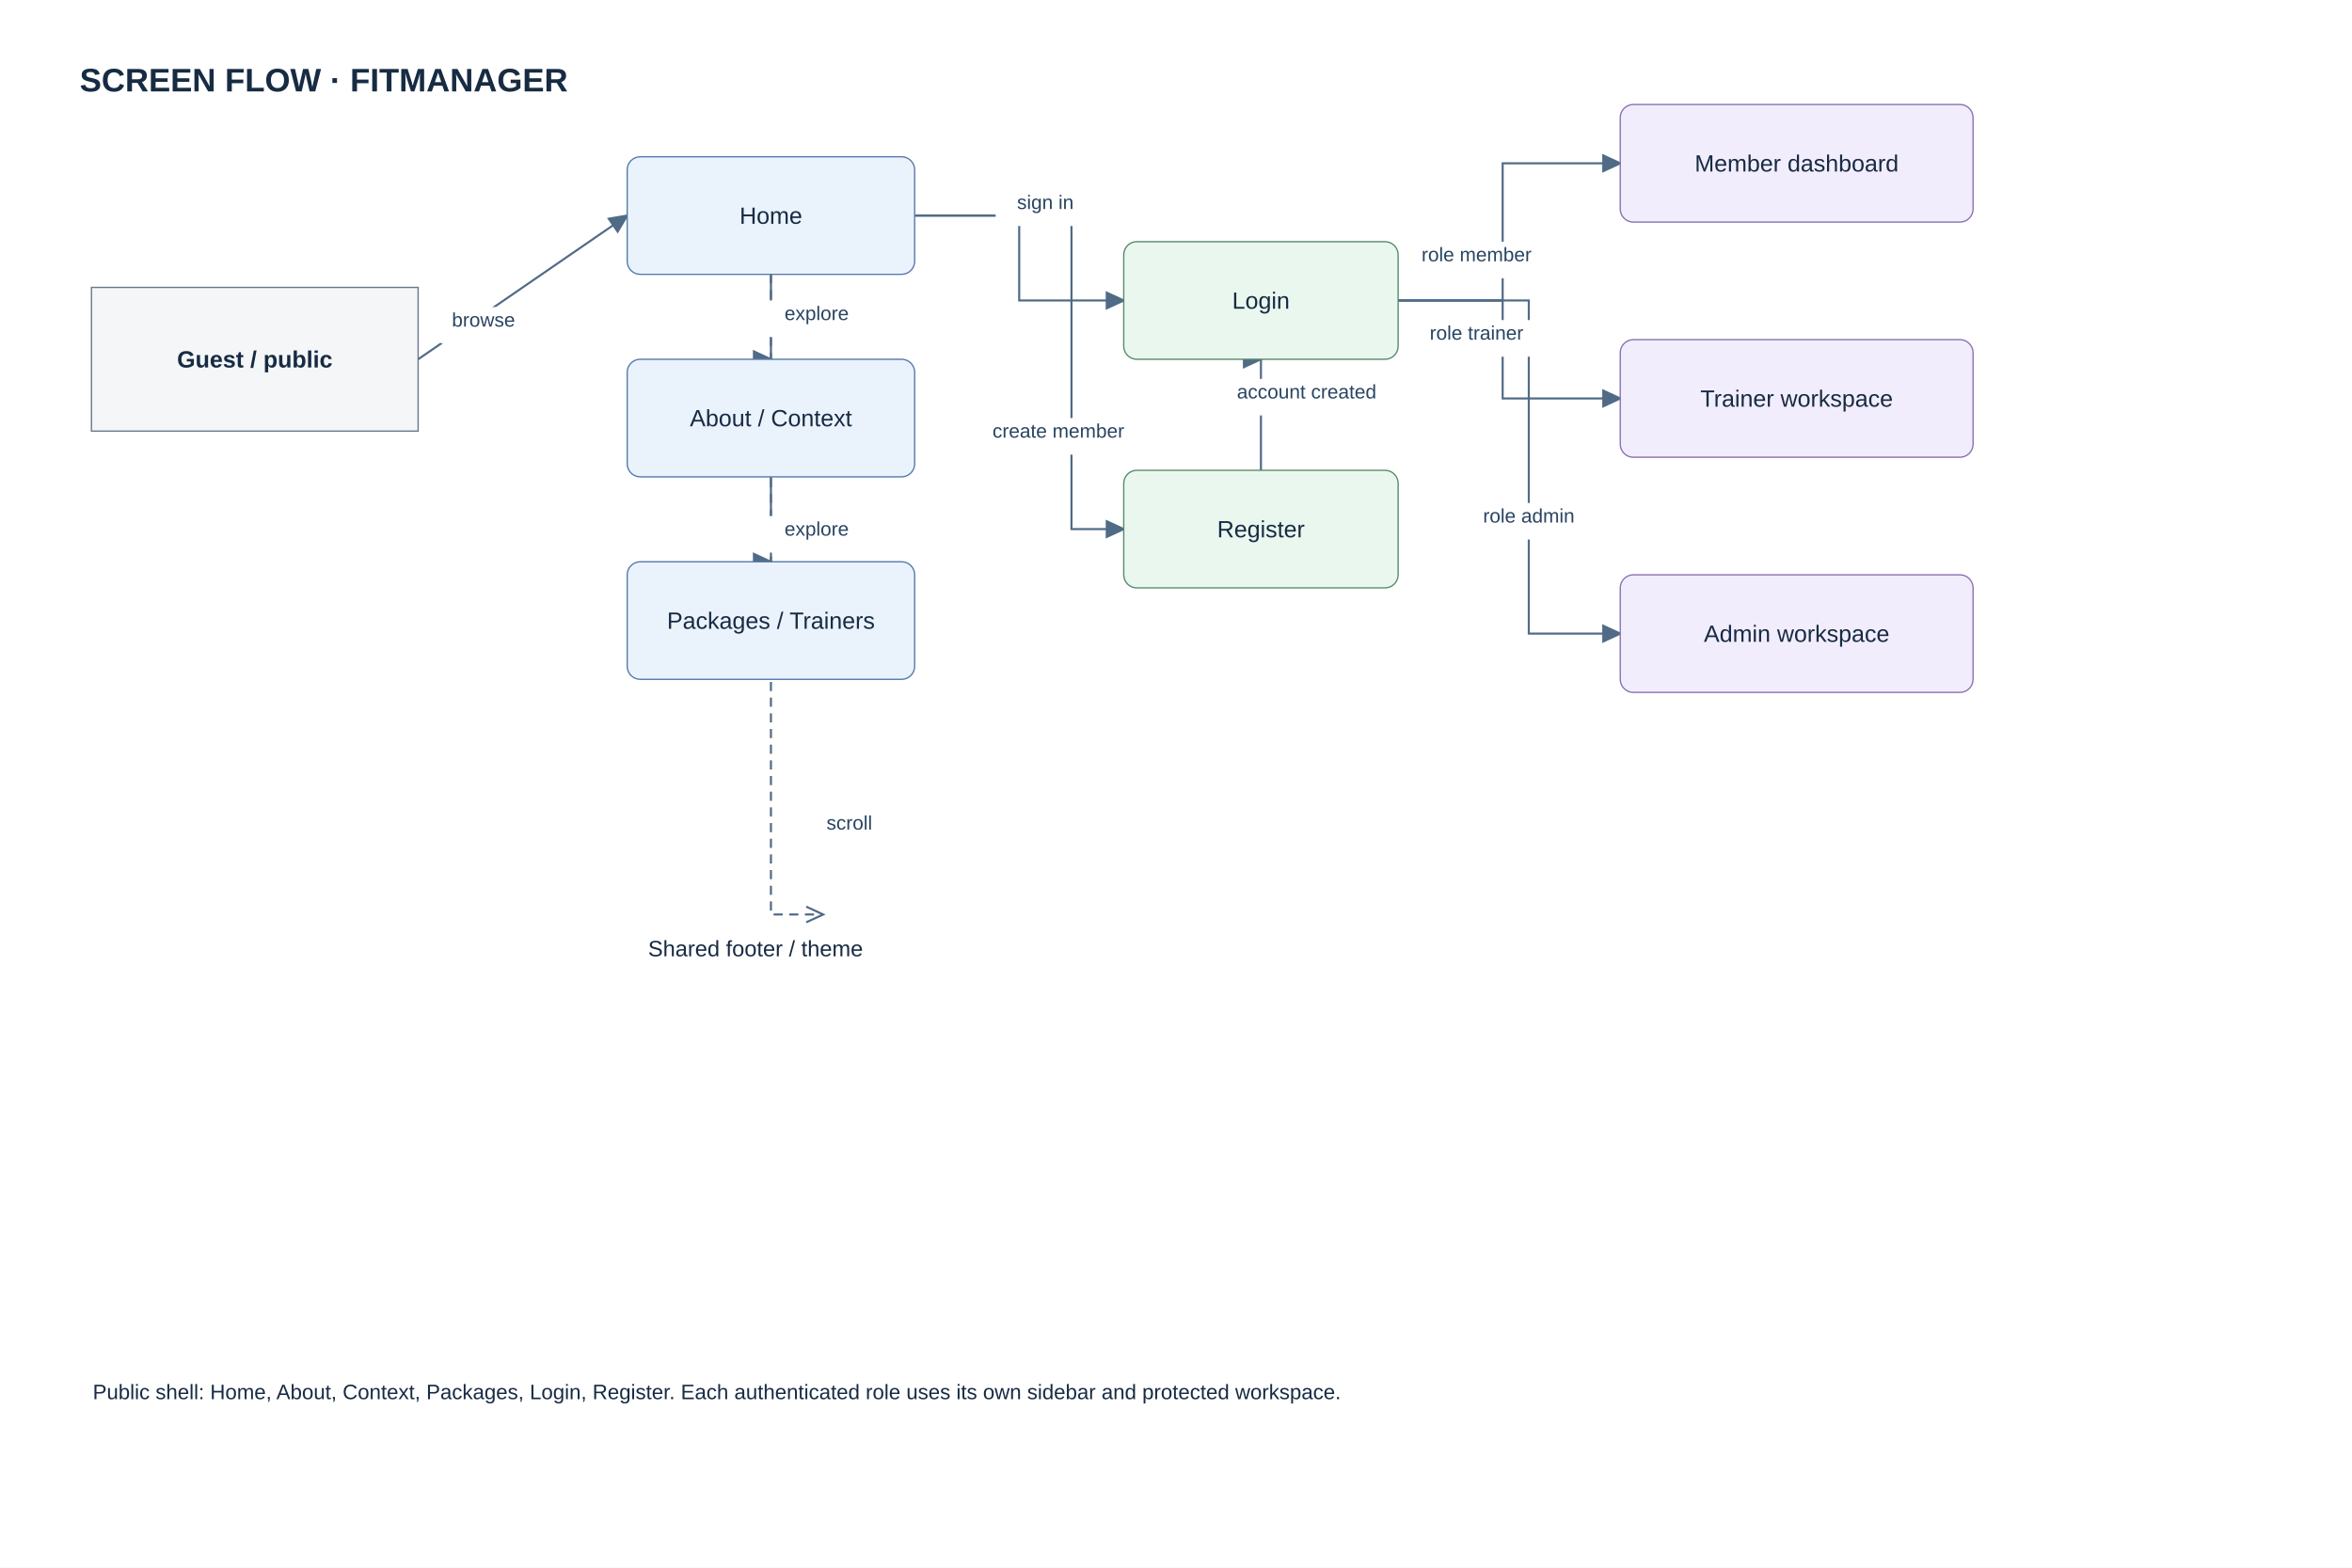
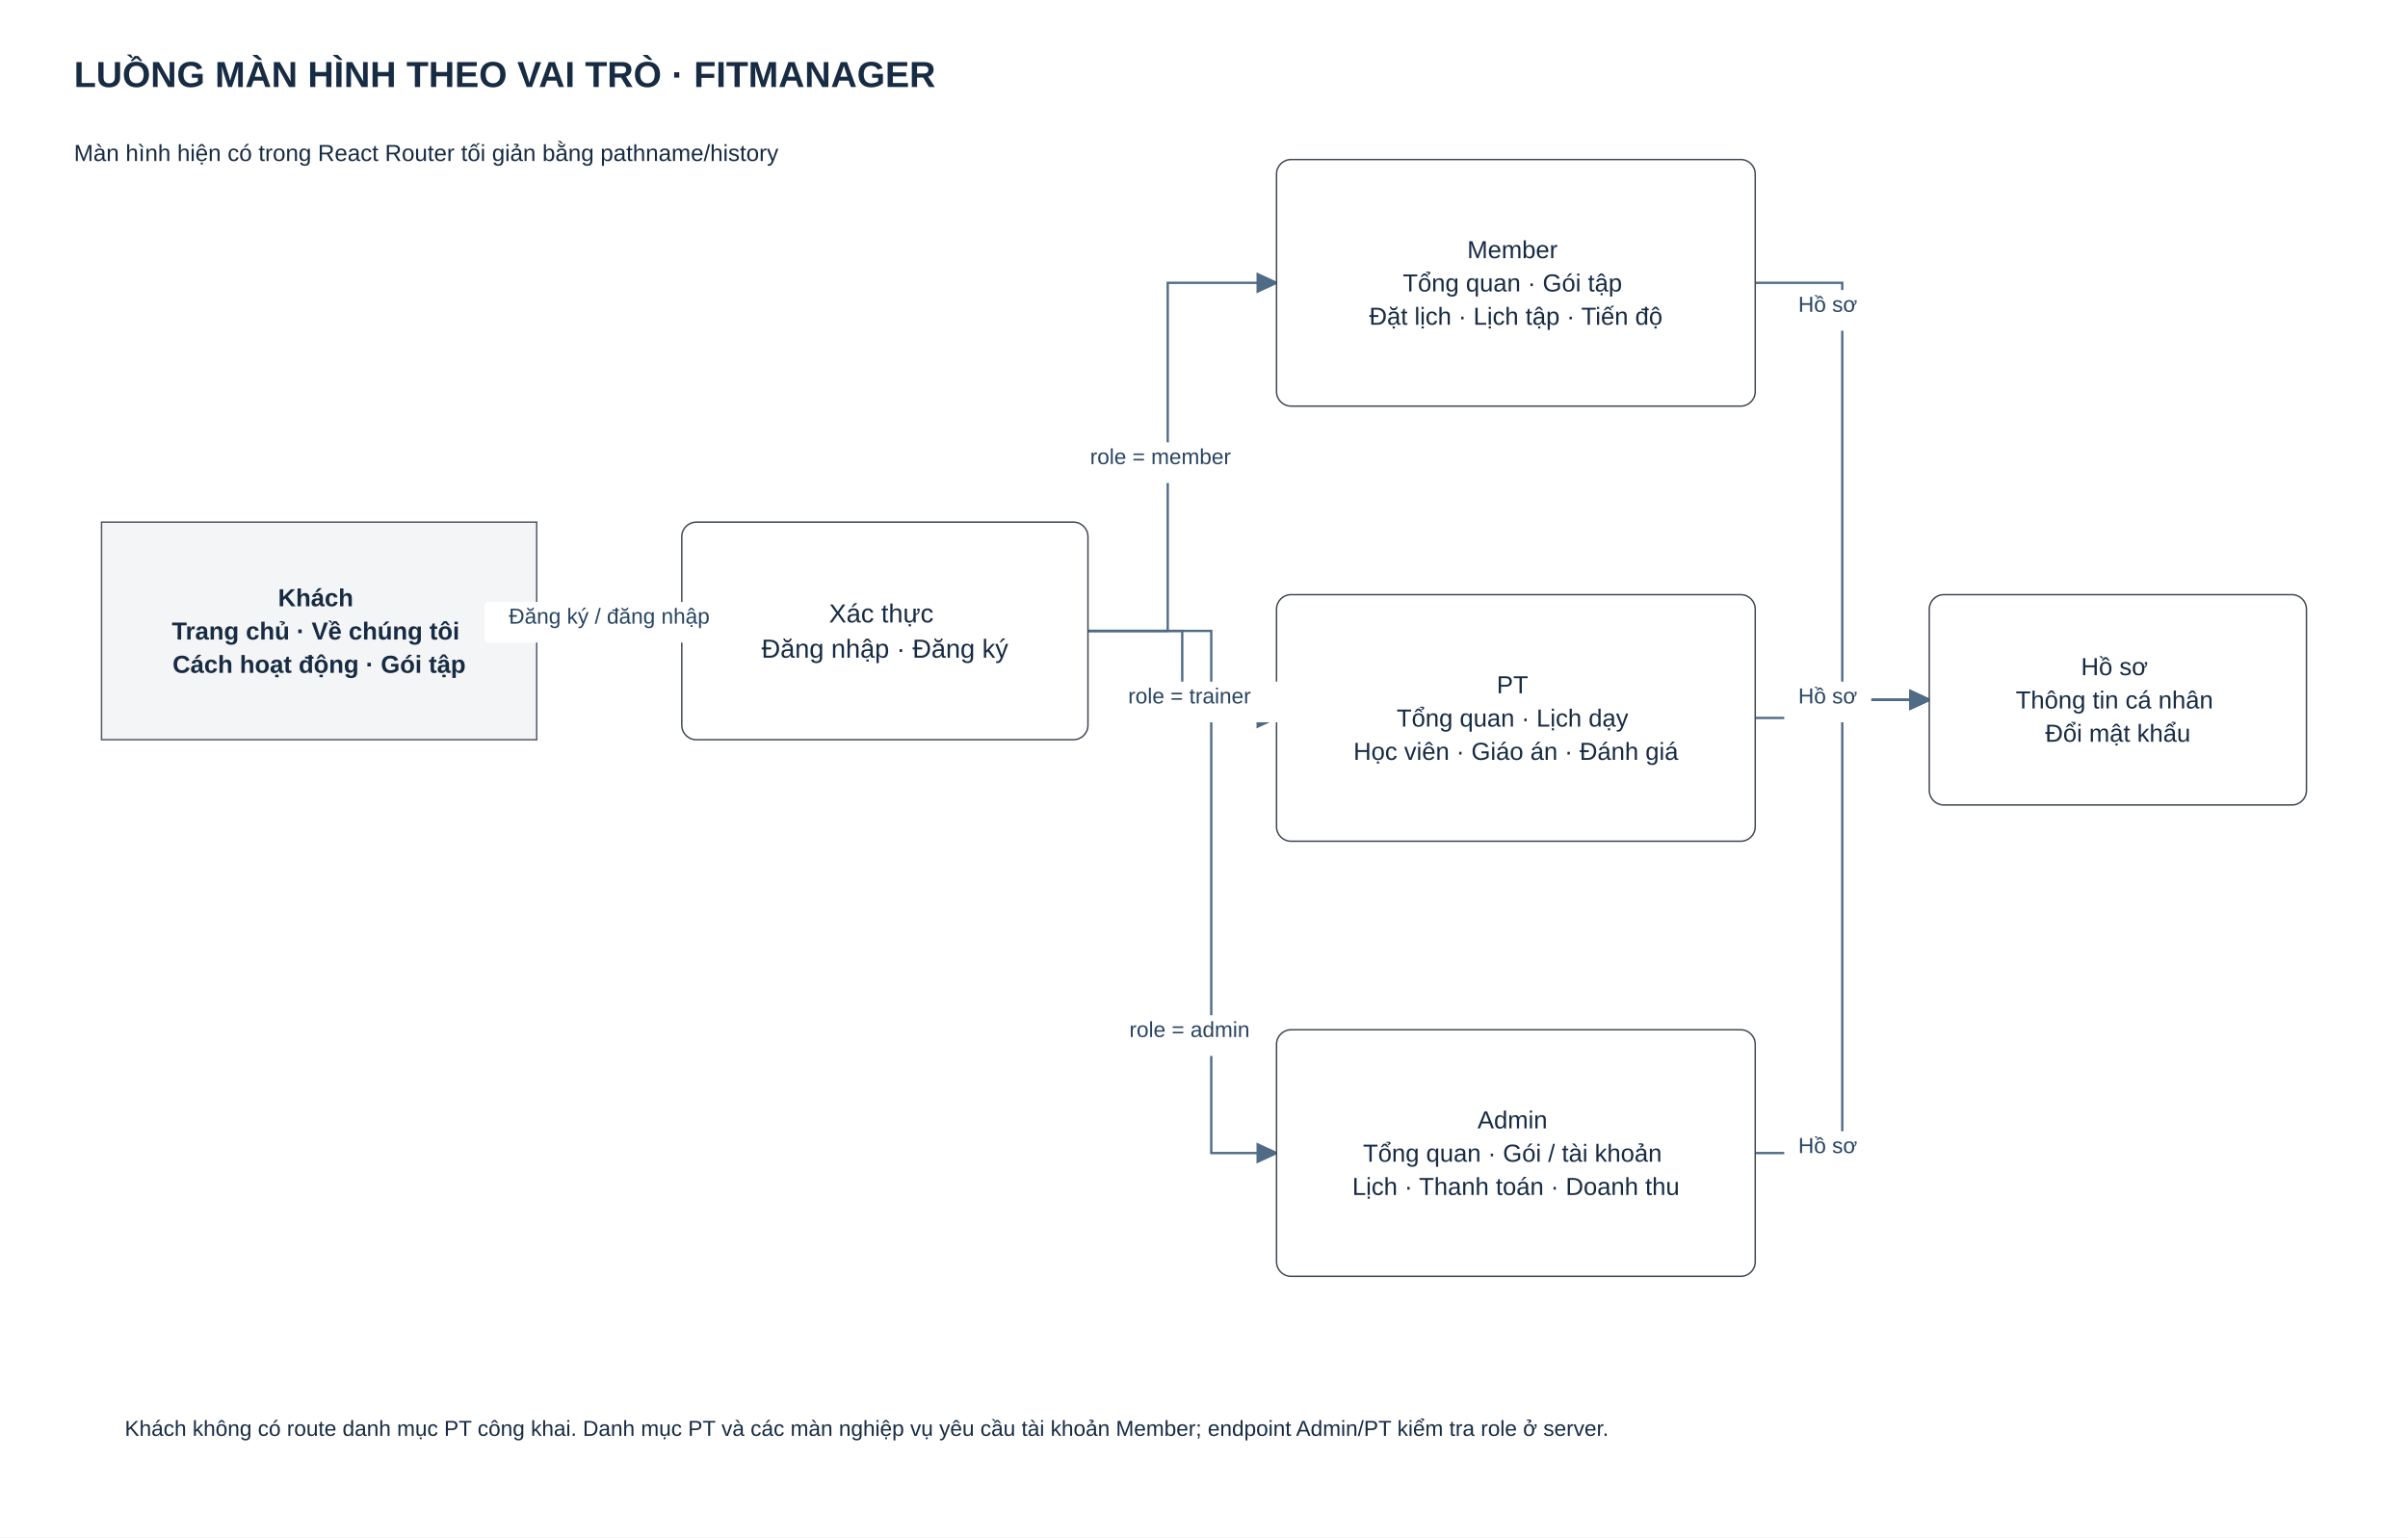
- <svg xmlns="http://www.w3.org/2000/svg" width="1800" height="1200" viewBox="0 0 1800 1200">
+ <svg xmlns="http://www.w3.org/2000/svg" width="1660" height="1060" viewBox="0 0 1660 1060">
  <rect width="100%" height="100%" fill="white" />
-   <path d="M320,275 L480,165" fill="none" stroke="#506b86" stroke-width="1.6" />
-   <g transform="translate(480,165) rotate(-34.50852)" stroke="#506b86" stroke-width="1.6" fill="none">
+   <path d="M370,435 L470,435" fill="none" stroke="#506b86" stroke-width="1.6" />
+   <g transform="translate(470,435) rotate(0)" stroke="#506b86" stroke-width="1.6" fill="none">
    <path d="M-13,-6 L0,0 L-13,6 Z" fill="#506b86" />
  </g>
-   <path d="M590,210 L590,275 L590,275" fill="none" stroke="#506b86" stroke-width="1.6" />
-   <g transform="translate(590,275) rotate(0)" stroke="#506b86" stroke-width="1.6" fill="none">
+   <path d="M750,435 L805,435 L805,195 L880,195" fill="none" stroke="#506b86" stroke-width="1.6" />
+   <g transform="translate(880,195) rotate(0)" stroke="#506b86" stroke-width="1.6" fill="none">
    <path d="M-13,-6 L0,0 L-13,6 Z" fill="#506b86" />
  </g>
-   <path d="M590,365 L590,430 L590,430" fill="none" stroke="#506b86" stroke-width="1.6" />
-   <g transform="translate(590,430) rotate(0)" stroke="#506b86" stroke-width="1.6" fill="none">
+   <path d="M750,435 L815,435 L815,495 L880,495" fill="none" stroke="#506b86" stroke-width="1.6" />
+   <g transform="translate(880,495) rotate(0)" stroke="#506b86" stroke-width="1.6" fill="none">
    <path d="M-13,-6 L0,0 L-13,6 Z" fill="#506b86" />
  </g>
-   <path d="M700,165 L780,165 L780,230 L860,230" fill="none" stroke="#506b86" stroke-width="1.6" />
-   <g transform="translate(860,230) rotate(0)" stroke="#506b86" stroke-width="1.6" fill="none">
+   <path d="M750,435 L835,435 L835,795 L880,795" fill="none" stroke="#506b86" stroke-width="1.6" />
+   <g transform="translate(880,795) rotate(0)" stroke="#506b86" stroke-width="1.6" fill="none">
    <path d="M-13,-6 L0,0 L-13,6 Z" fill="#506b86" />
  </g>
-   <path d="M700,165 L820,165 L820,405 L860,405" fill="none" stroke="#506b86" stroke-width="1.6" />
-   <g transform="translate(860,405) rotate(0)" stroke="#506b86" stroke-width="1.6" fill="none">
+   <path d="M1210,195 L1270,195 L1270,482.5 L1330,482.5" fill="none" stroke="#506b86" stroke-width="1.6" />
+   <g transform="translate(1330,482.5) rotate(0)" stroke="#506b86" stroke-width="1.6" fill="none">
    <path d="M-13,-6 L0,0 L-13,6 Z" fill="#506b86" />
  </g>
-   <path d="M1070,230 L1150,230 L1150,125 L1240,125" fill="none" stroke="#506b86" stroke-width="1.6" />
-   <g transform="translate(1240,125) rotate(0)" stroke="#506b86" stroke-width="1.6" fill="none">
+   <path d="M1210,495 L1270,495 L1270,482.5 L1330,482.5" fill="none" stroke="#506b86" stroke-width="1.6" />
+   <g transform="translate(1330,482.5) rotate(0)" stroke="#506b86" stroke-width="1.6" fill="none">
    <path d="M-13,-6 L0,0 L-13,6 Z" fill="#506b86" />
  </g>
-   <path d="M1070,230 L1150,230 L1150,305 L1240,305" fill="none" stroke="#506b86" stroke-width="1.6" />
-   <g transform="translate(1240,305) rotate(0)" stroke="#506b86" stroke-width="1.6" fill="none">
+   <path d="M1210,795 L1270,795 L1270,482.5 L1330,482.5" fill="none" stroke="#506b86" stroke-width="1.6" />
+   <g transform="translate(1330,482.5) rotate(0)" stroke="#506b86" stroke-width="1.6" fill="none">
    <path d="M-13,-6 L0,0 L-13,6 Z" fill="#506b86" />
  </g>
-   <path d="M1070,230 L1170,230 L1170,485 L1240,485" fill="none" stroke="#506b86" stroke-width="1.6" />
-   <g transform="translate(1240,485) rotate(0)" stroke="#506b86" stroke-width="1.6" fill="none">
-     <path d="M-13,-6 L0,0 L-13,6 Z" fill="#506b86" />
-   </g>
-   <path d="M965,360 L965,320 L965,275 L965,275" fill="none" stroke="#506b86" stroke-width="1.6" />
-   <g transform="translate(965,275) rotate(0)" stroke="#506b86" stroke-width="1.6" fill="none">
-     <path d="M-13,-6 L0,0 L-13,6 Z" fill="#506b86" />
-   </g>
-   <path d="M590,210 L590,700 L630,700" fill="none" stroke="#506b86" stroke-width="1.6" stroke-dasharray="7 5" />
-   <g transform="translate(630,700) rotate(0)" stroke="#506b86" stroke-width="1.6" fill="none">
-     <path d="M-13,-6 L0,0 L-13,6" fill="none" />
-   </g>
-   <text x="61" y="70" text-anchor="start" font-family="Arial, sans-serif" font-size="25" fill="#172b43" font-weight="700">
-     <tspan x="61" dy="0">SCREEN FLOW · FITMANAGER</tspan>
+   <text x="51" y="60" text-anchor="start" font-family="Arial, sans-serif" font-size="25" fill="#172b43" font-weight="700">
+     <tspan x="51" dy="0">LUỒNG MÀN HÌNH THEO VAI TRÒ · FITMANAGER</tspan>
  </text>
-   <rect x="70" y="220" width="250" height="110" rx="0" fill="#f4f6f8" stroke="#66788a" />
-   <text x="195" y="281.3" text-anchor="middle" font-family="Arial, sans-serif" font-size="18" fill="#172b43" font-weight="700">
-     <tspan x="195" dy="0">Guest / public</tspan>
+   <text x="51" y="111" text-anchor="start" font-family="Arial, sans-serif" font-size="16" fill="#172b43">
+     <tspan x="51" dy="0">Màn hình hiện có trong React Router tối giản bằng pathname/history</tspan>
  </text>
-   <rect x="480" y="120" width="220" height="90" rx="10" fill="#eaf2fc" stroke="#5479aa" />
-   <text x="590" y="171.3" text-anchor="middle" font-family="Arial, sans-serif" font-size="18" fill="#172b43">
-     <tspan x="590" dy="0">Home</tspan>
+   <rect x="70" y="360" width="300" height="150" rx="0" fill="#f4f5f6" stroke="#505963" />
+   <text x="220" y="418" text-anchor="middle" font-family="Arial, sans-serif" font-size="17" fill="#172b43" font-weight="700">
+     <tspan x="220" dy="0">Khách</tspan>
+     <tspan x="220" dy="22.95">Trang chủ · Về chúng tôi</tspan>
+     <tspan x="220" dy="22.95">Cách hoạt động · Gói tập</tspan>
  </text>
-   <rect x="480" y="275" width="220" height="90" rx="10" fill="#eaf2fc" stroke="#5479aa" />
-   <text x="590" y="326.3" text-anchor="middle" font-family="Arial, sans-serif" font-size="18" fill="#172b43">
-     <tspan x="590" dy="0">About / Context</tspan>
+   <rect x="470" y="360" width="280" height="150" rx="10" fill="#ffffff" stroke="#3f4852" />
+   <text x="610" y="429.15" text-anchor="middle" font-family="Arial, sans-serif" font-size="18" fill="#172b43">
+     <tspan x="610" dy="0">Xác thực</tspan>
+     <tspan x="610" dy="24.3">Đăng nhập · Đăng ký</tspan>
  </text>
-   <rect x="480" y="430" width="220" height="90" rx="10" fill="#eaf2fc" stroke="#5479aa" />
-   <text x="590" y="481.3" text-anchor="middle" font-family="Arial, sans-serif" font-size="18" fill="#172b43">
-     <tspan x="590" dy="0">Packages / Trainers</tspan>
+   <rect x="880" y="110" width="330" height="170" rx="10" fill="#ffffff" stroke="#3f4852" />
+   <text x="1045" y="178" text-anchor="middle" font-family="Arial, sans-serif" font-size="17" fill="#172b43">
+     <tspan x="1045" dy="0">Member</tspan>
+     <tspan x="1045" dy="22.95">Tổng quan · Gói tập</tspan>
+     <tspan x="1045" dy="22.95">Đặt lịch · Lịch tập · Tiến độ</tspan>
  </text>
-   <rect x="860" y="185" width="210" height="90" rx="10" fill="#eaf7ef" stroke="#568a69" />
-   <text x="965" y="236.3" text-anchor="middle" font-family="Arial, sans-serif" font-size="18" fill="#172b43">
-     <tspan x="965" dy="0">Login</tspan>
+   <rect x="880" y="410" width="330" height="170" rx="10" fill="#ffffff" stroke="#3f4852" />
+   <text x="1045" y="478" text-anchor="middle" font-family="Arial, sans-serif" font-size="17" fill="#172b43">
+     <tspan x="1045" dy="0">PT</tspan>
+     <tspan x="1045" dy="22.95">Tổng quan · Lịch dạy</tspan>
+     <tspan x="1045" dy="22.95">Học viên · Giáo án · Đánh giá</tspan>
  </text>
-   <rect x="860" y="360" width="210" height="90" rx="10" fill="#eaf7ef" stroke="#568a69" />
-   <text x="965" y="411.3" text-anchor="middle" font-family="Arial, sans-serif" font-size="18" fill="#172b43">
-     <tspan x="965" dy="0">Register</tspan>
+   <rect x="880" y="710" width="330" height="170" rx="10" fill="#ffffff" stroke="#3f4852" />
+   <text x="1045" y="778" text-anchor="middle" font-family="Arial, sans-serif" font-size="17" fill="#172b43">
+     <tspan x="1045" dy="0">Admin</tspan>
+     <tspan x="1045" dy="22.95">Tổng quan · Gói / tài khoản</tspan>
+     <tspan x="1045" dy="22.95">Lịch · Thanh toán · Doanh thu</tspan>
  </text>
-   <rect x="1240" y="80" width="270" height="90" rx="10" fill="#f2edfc" stroke="#8970b0" />
-   <text x="1375" y="131.3" text-anchor="middle" font-family="Arial, sans-serif" font-size="18" fill="#172b43">
-     <tspan x="1375" dy="0">Member dashboard</tspan>
+   <rect x="1330" y="410" width="260" height="145" rx="10" fill="#ffffff" stroke="#3f4852" />
+   <text x="1460" y="465.5" text-anchor="middle" font-family="Arial, sans-serif" font-size="17" fill="#172b43">
+     <tspan x="1460" dy="0">Hồ sơ</tspan>
+     <tspan x="1460" dy="22.95">Thông tin cá nhân</tspan>
+     <tspan x="1460" dy="22.95">Đổi mật khẩu</tspan>
  </text>
-   <rect x="1240" y="260" width="270" height="90" rx="10" fill="#f2edfc" stroke="#8970b0" />
-   <text x="1375" y="311.3" text-anchor="middle" font-family="Arial, sans-serif" font-size="18" fill="#172b43">
-     <tspan x="1375" dy="0">Trainer workspace</tspan>
+   <text x="86" y="990" text-anchor="start" font-family="Arial, sans-serif" font-size="15" fill="#172b43">
+     <tspan x="86" dy="0">Khách không có route danh mục PT công khai. Danh mục PT và các màn nghiệp vụ yêu cầu tài khoản Member; endpoint Admin/PT kiểm tra role ở server.</tspan>
  </text>
-   <rect x="1240" y="440" width="270" height="90" rx="10" fill="#f2edfc" stroke="#8970b0" />
-   <text x="1375" y="491.3" text-anchor="middle" font-family="Arial, sans-serif" font-size="18" fill="#172b43">
-     <tspan x="1375" dy="0">Admin workspace</tspan>
+   <rect x="334" y="415" width="172" height="28" rx="3" fill="white" />
+   <text x="420" y="430" text-anchor="middle" font-family="Arial, sans-serif" font-size="15" fill="#284461">
+     <tspan x="420" dy="0">Đăng ký / đăng nhập</tspan>
  </text>
-   <text x="496" y="732" text-anchor="start" font-family="Arial, sans-serif" font-size="17" fill="#172b43">
-     <tspan x="496" dy="0">Shared footer / theme</tspan>
+   <rect x="738" y="305" width="124" height="28" rx="3" fill="white" />
+   <text x="800" y="320" text-anchor="middle" font-family="Arial, sans-serif" font-size="15" fill="#284461">
+     <tspan x="800" dy="0">role = member</tspan>
  </text>
-   <text x="71" y="1071" text-anchor="start" font-family="Arial, sans-serif" font-size="16" fill="#172b43">
-     <tspan x="71" dy="0">Public shell: Home, About, Context, Packages, Login, Register. Each authenticated role uses its own sidebar and protected workspace.</tspan>
+   <rect x="754" y="470" width="132" height="28" rx="3" fill="white" />
+   <text x="820" y="485" text-anchor="middle" font-family="Arial, sans-serif" font-size="15" fill="#284461">
+     <tspan x="820" dy="0">role = trainer</tspan>
  </text>
-   <rect x="336" y="235" width="68" height="28" rx="3" fill="white" />
-   <text x="370" y="250" text-anchor="middle" font-family="Arial, sans-serif" font-size="15" fill="#284461">
-     <tspan x="370" dy="0">browse</tspan>
+   <rect x="762" y="700" width="116" height="28" rx="3" fill="white" />
+   <text x="820" y="715" text-anchor="middle" font-family="Arial, sans-serif" font-size="15" fill="#284461">
+     <tspan x="820" dy="0">role = admin</tspan>
  </text>
-   <rect x="587" y="230" width="76" height="28" rx="3" fill="white" />
-   <text x="625" y="245" text-anchor="middle" font-family="Arial, sans-serif" font-size="15" fill="#284461">
-     <tspan x="625" dy="0">explore</tspan>
+   <rect x="1230" y="200" width="60" height="28" rx="3" fill="white" />
+   <text x="1260" y="215" text-anchor="middle" font-family="Arial, sans-serif" font-size="15" fill="#284461">
+     <tspan x="1260" dy="0">Hồ sơ</tspan>
  </text>
-   <rect x="587" y="395" width="76" height="28" rx="3" fill="white" />
-   <text x="625" y="410" text-anchor="middle" font-family="Arial, sans-serif" font-size="15" fill="#284461">
-     <tspan x="625" dy="0">explore</tspan>
+   <rect x="1230" y="470" width="60" height="28" rx="3" fill="white" />
+   <text x="1260" y="485" text-anchor="middle" font-family="Arial, sans-serif" font-size="15" fill="#284461">
+     <tspan x="1260" dy="0">Hồ sơ</tspan>
  </text>
-   <rect x="762" y="145" width="76" height="28" rx="3" fill="white" />
-   <text x="800" y="160" text-anchor="middle" font-family="Arial, sans-serif" font-size="15" fill="#284461">
-     <tspan x="800" dy="0">sign in</tspan>
-   </text>
-   <rect x="748" y="320" width="124" height="28" rx="3" fill="white" />
-   <text x="810" y="335" text-anchor="middle" font-family="Arial, sans-serif" font-size="15" fill="#284461">
-     <tspan x="810" dy="0">create member</tspan>
-   </text>
-   <rect x="1076" y="185" width="108" height="28" rx="3" fill="white" />
-   <text x="1130" y="200" text-anchor="middle" font-family="Arial, sans-serif" font-size="15" fill="#284461">
-     <tspan x="1130" dy="0">role member</tspan>
-   </text>
-   <rect x="1072" y="245" width="116" height="28" rx="3" fill="white" />
-   <text x="1130" y="260" text-anchor="middle" font-family="Arial, sans-serif" font-size="15" fill="#284461">
-     <tspan x="1130" dy="0">role trainer</tspan>
-   </text>
-   <rect x="1120" y="385" width="100" height="28" rx="3" fill="white" />
-   <text x="1170" y="400" text-anchor="middle" font-family="Arial, sans-serif" font-size="15" fill="#284461">
-     <tspan x="1170" dy="0">role admin</tspan>
-   </text>
-   <rect x="930" y="290" width="140" height="28" rx="3" fill="white" />
-   <text x="1000" y="305" text-anchor="middle" font-family="Arial, sans-serif" font-size="15" fill="#284461">
-     <tspan x="1000" dy="0">account created</tspan>
-   </text>
-   <rect x="616" y="620" width="68" height="28" rx="3" fill="white" />
-   <text x="650" y="635" text-anchor="middle" font-family="Arial, sans-serif" font-size="15" fill="#284461">
-     <tspan x="650" dy="0">scroll</tspan>
+   <rect x="1230" y="780" width="60" height="28" rx="3" fill="white" />
+   <text x="1260" y="795" text-anchor="middle" font-family="Arial, sans-serif" font-size="15" fill="#284461">
+     <tspan x="1260" dy="0">Hồ sơ</tspan>
  </text>
</svg>
